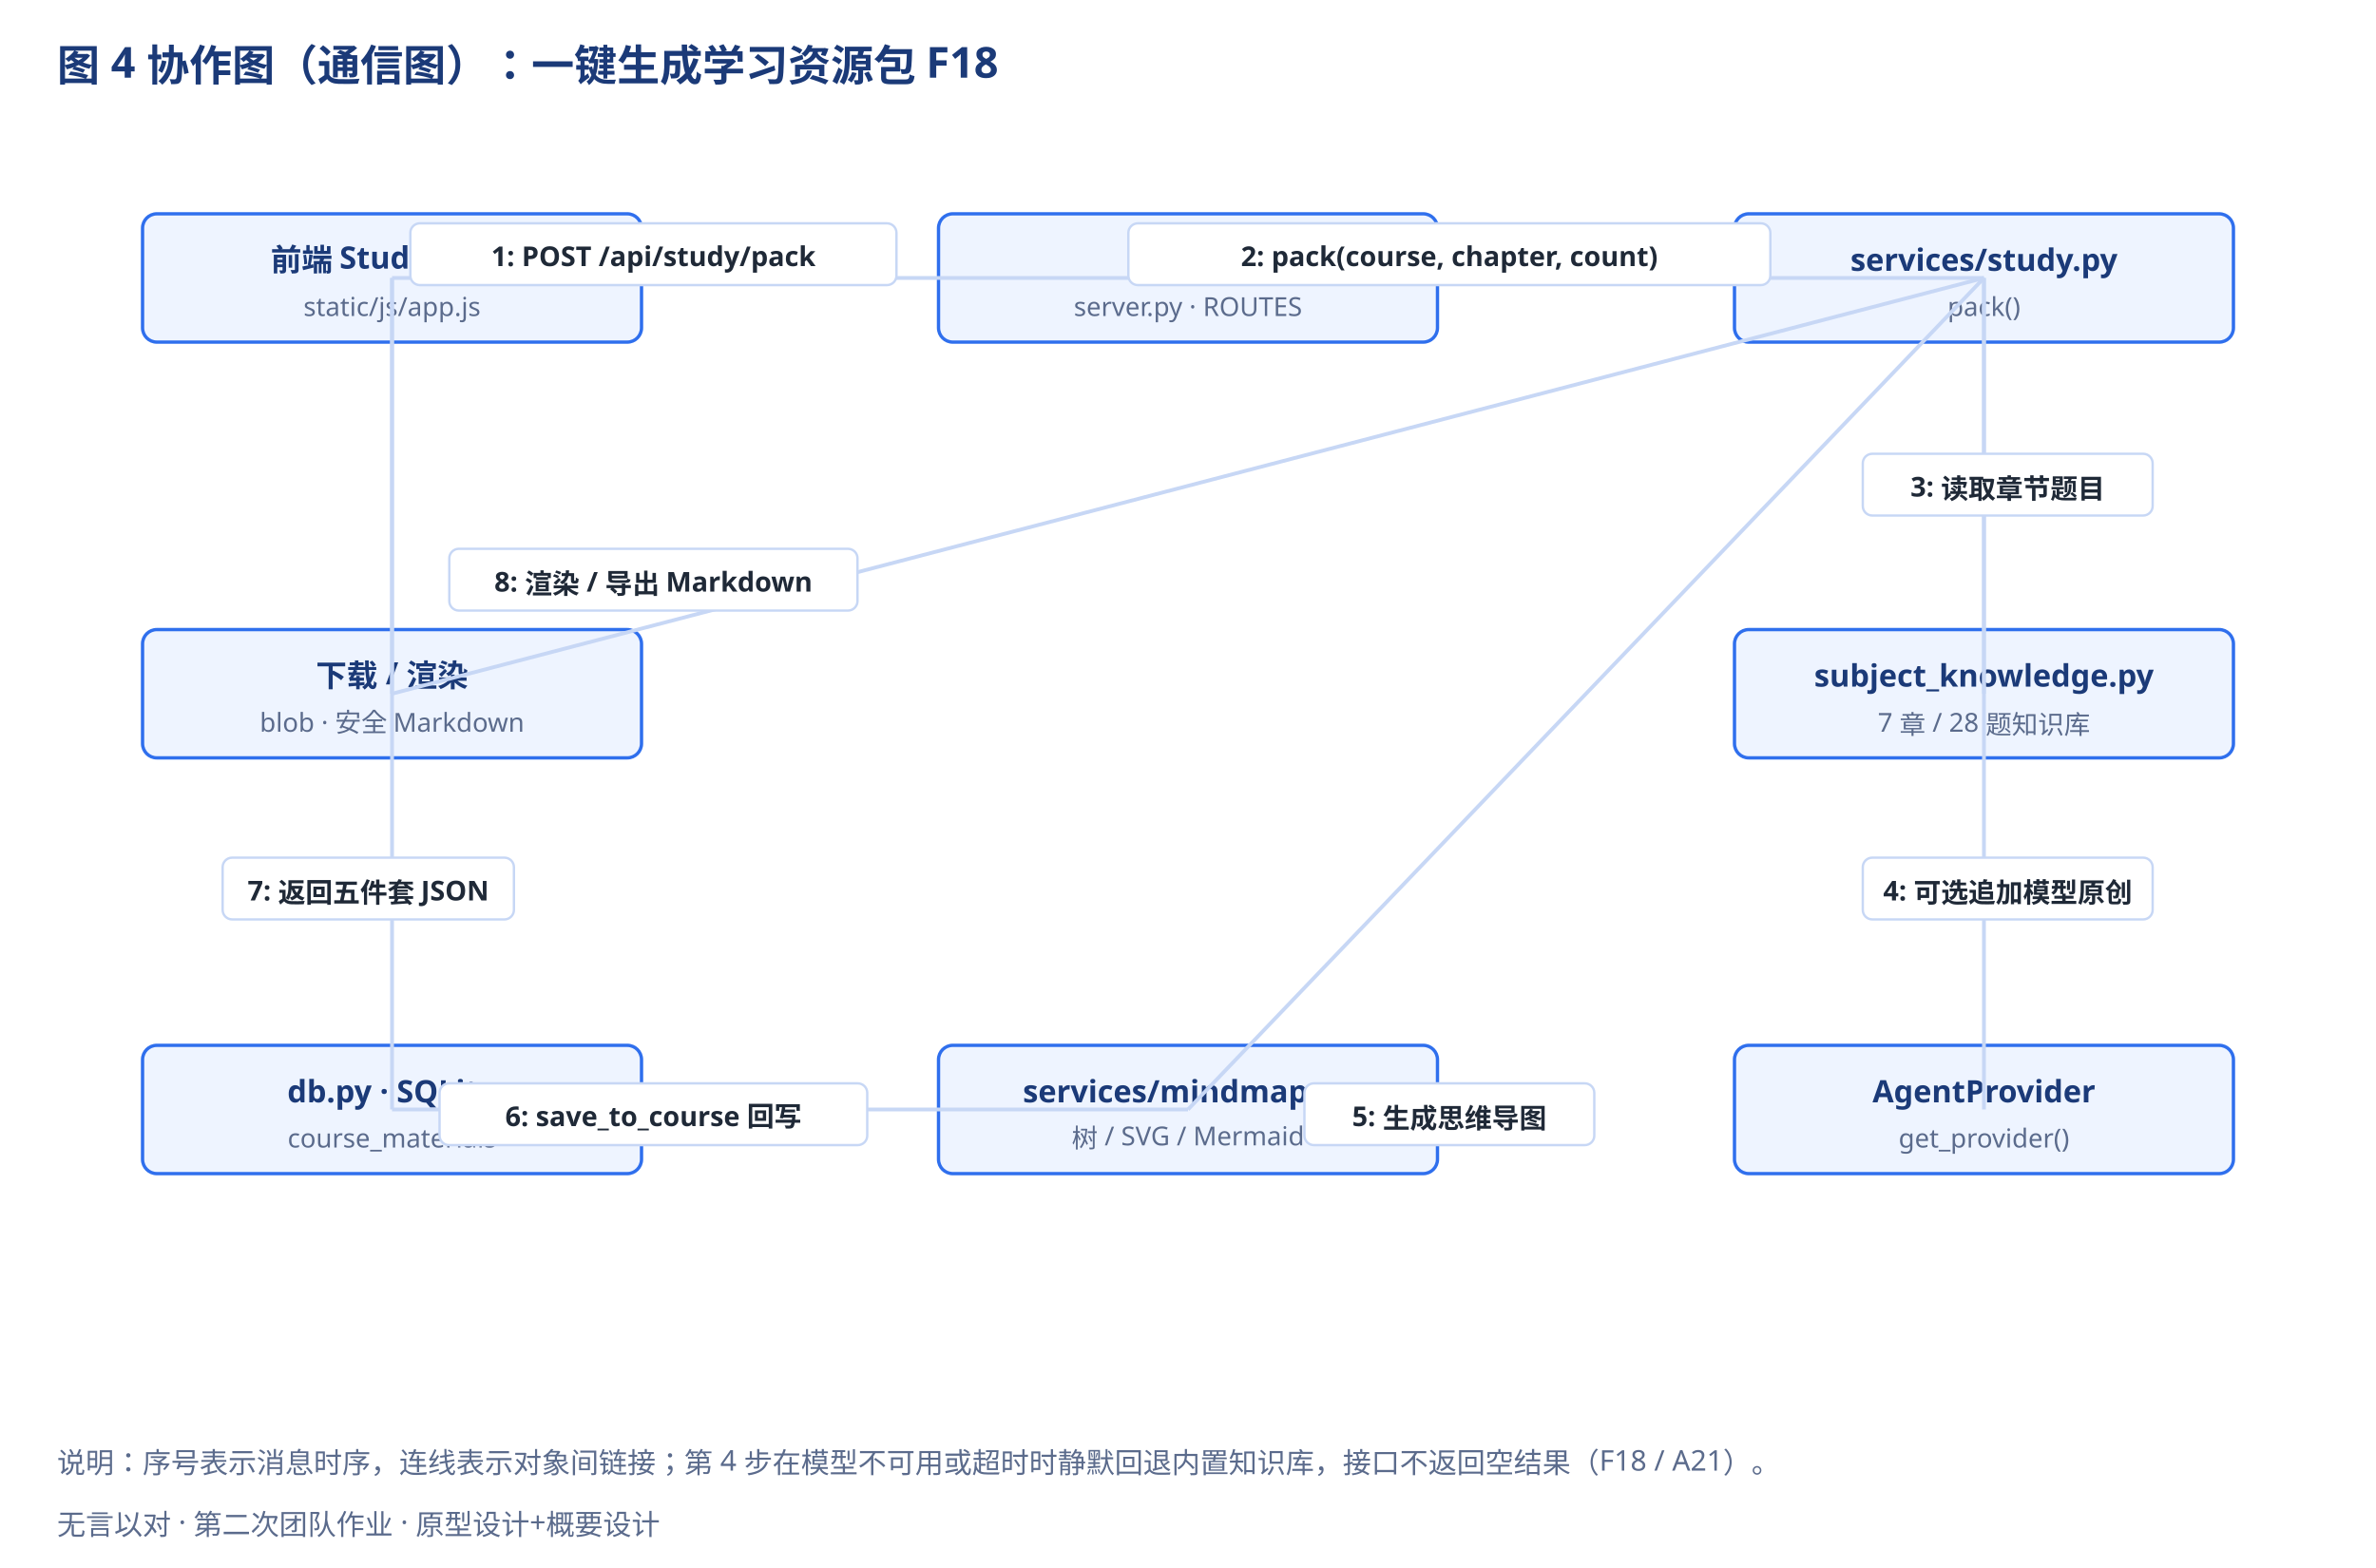
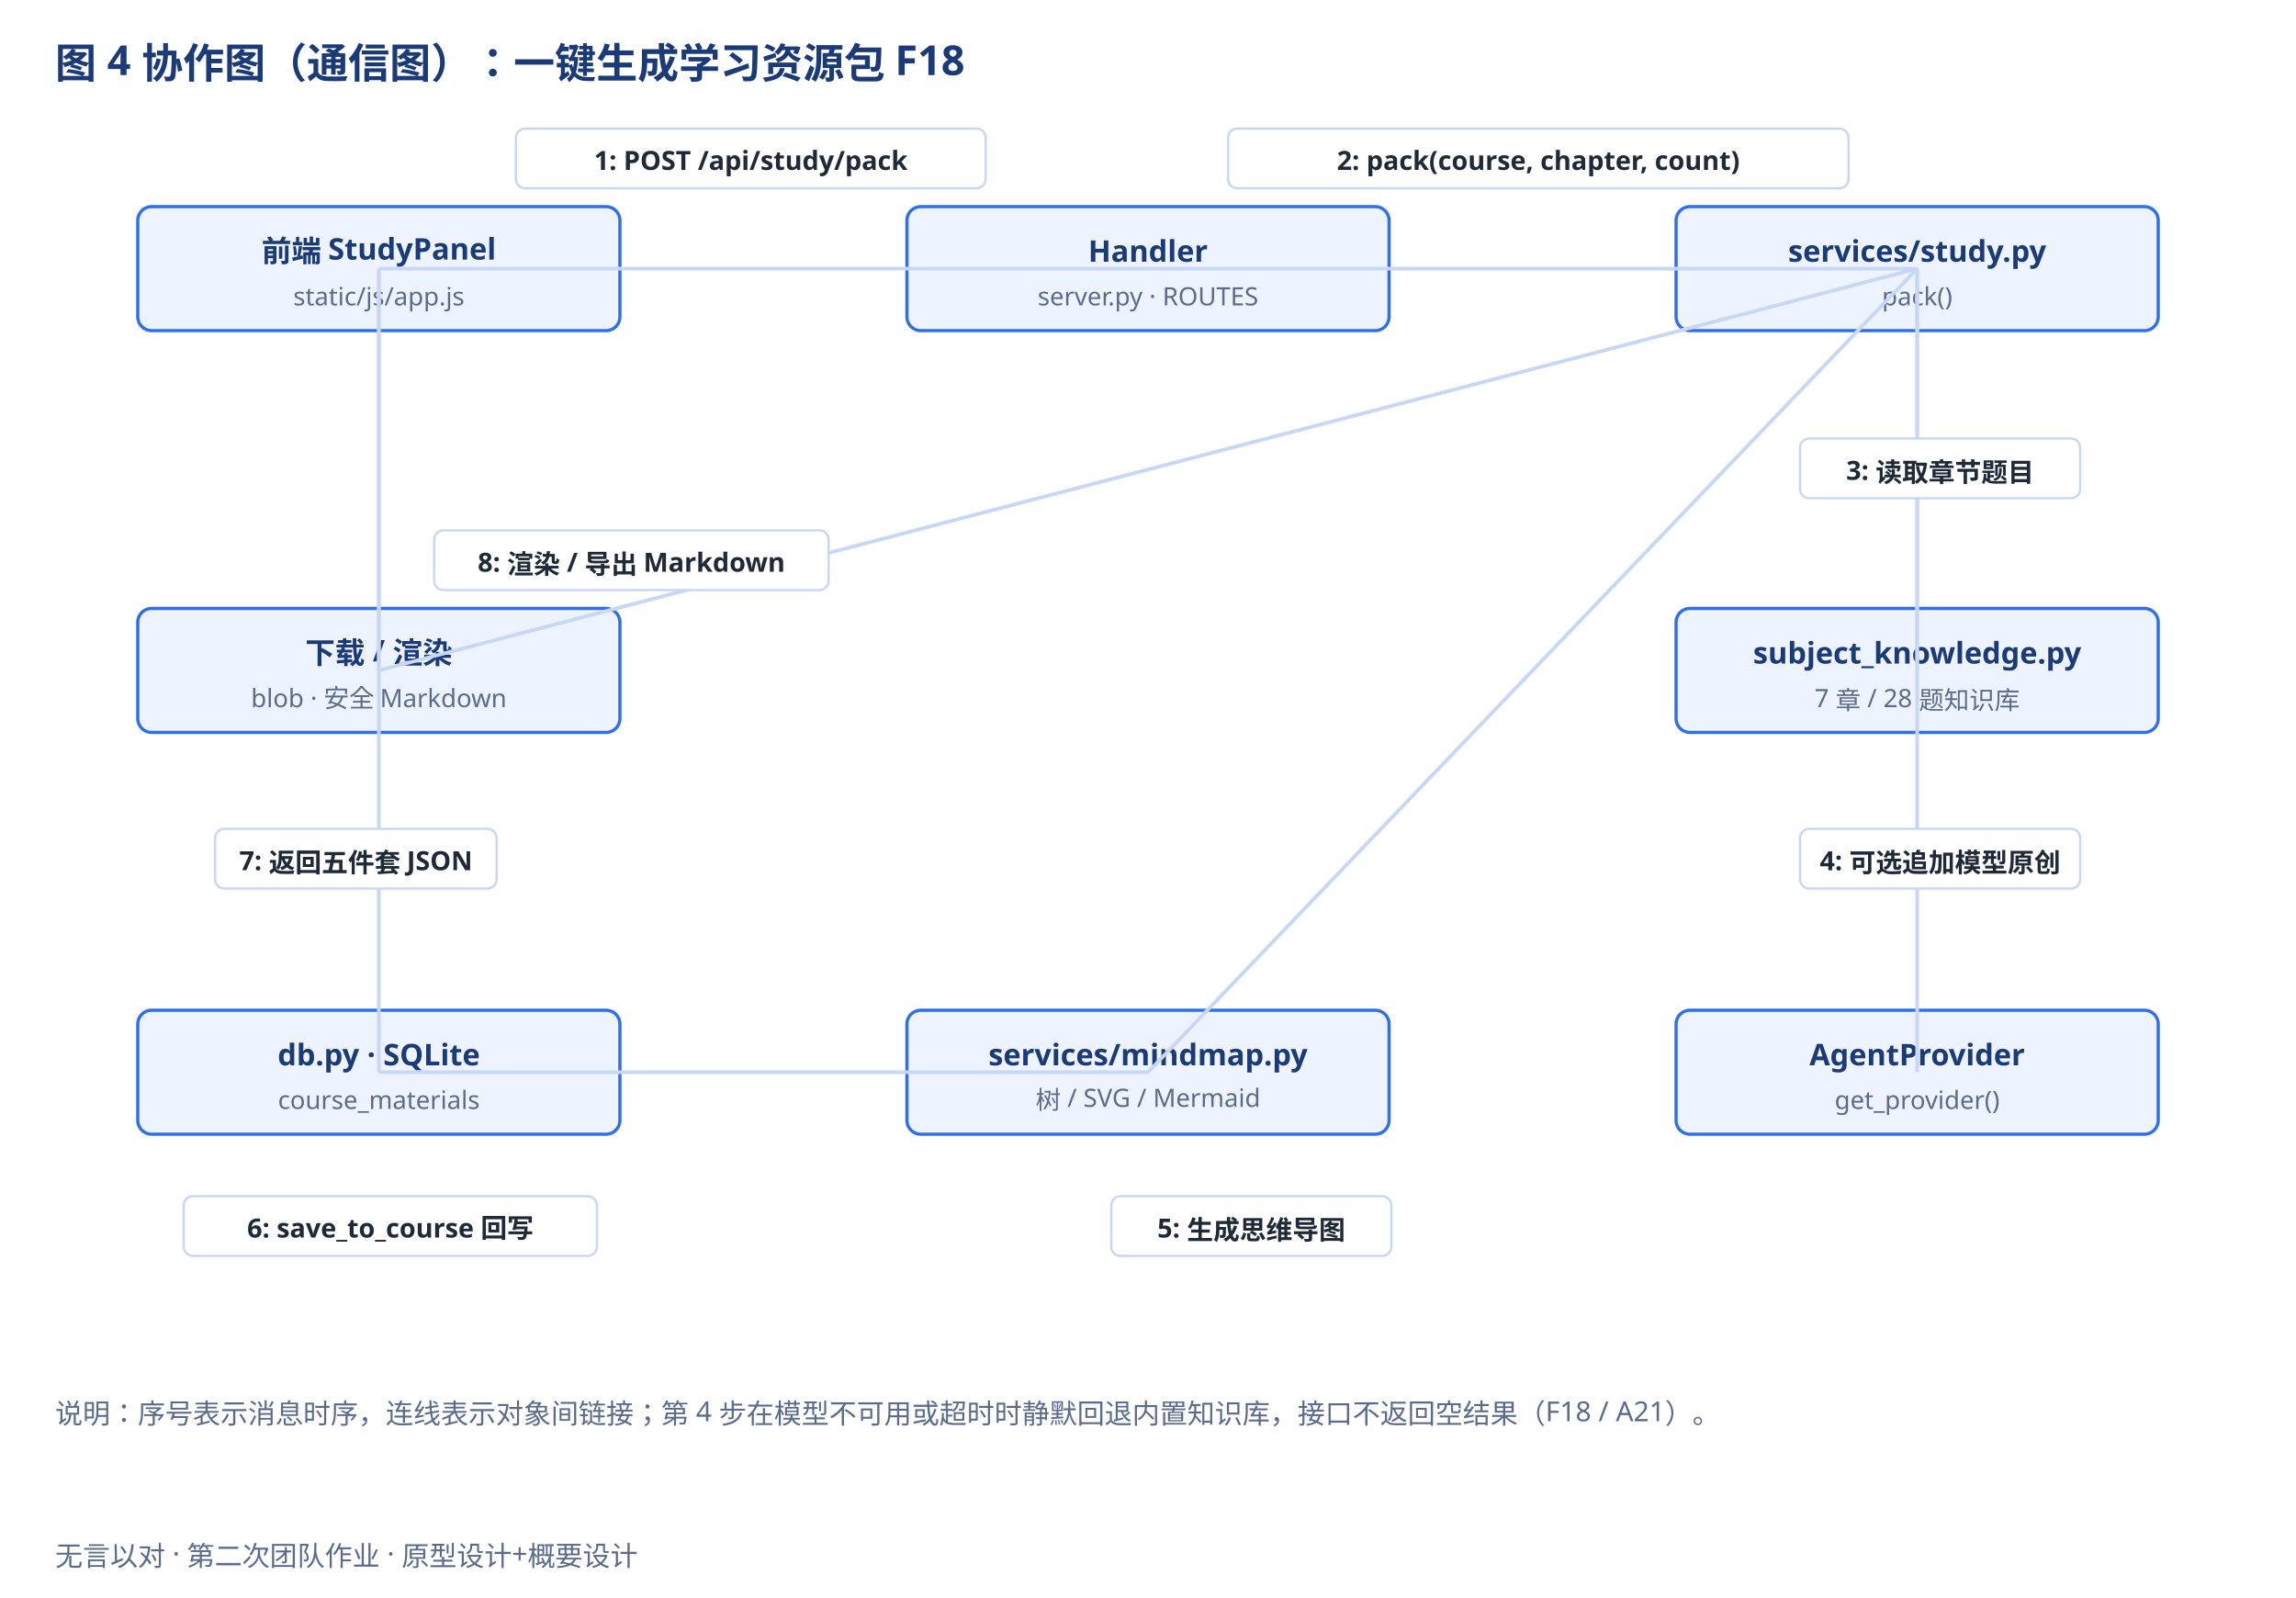
- <svg xmlns="http://www.w3.org/2000/svg" width="1000" height="660" viewBox="0 0 1000 660">
+ <svg xmlns="http://www.w3.org/2000/svg" width="1000" height="696" viewBox="0 0 1000 696">
  <defs>
    <marker id="ar" markerWidth="10" markerHeight="8" refX="9" refY="4" orient="auto" markerUnits="strokeWidth">
      <path d="M0,0 L10,4 L0,8 z" fill="#7C93BF" />
    </marker>
  </defs>
-   <rect x="0" y="0" width="1000" height="660" fill="#FFFFFF" />
+   <rect x="0" y="0" width="1000" height="696" fill="#FFFFFF" />
  <text x="24" y="34" font-size="18" text-anchor="start" font-weight="bold" fill="#1B3A78" font-family="Microsoft YaHei, PingFang SC, SimHei, sans-serif">图 4  协作图（通信图）：一键生成学习资源包 F18</text>
  <rect x="60" y="90" width="210" height="54" rx="6" fill="#EEF4FF" stroke="#2F6FED" stroke-width="1.4" />
  <text x="165.0" y="114" font-size="13" text-anchor="middle" font-weight="bold" fill="#1B3A78" font-family="Microsoft YaHei, PingFang SC, SimHei, sans-serif">前端 StudyPanel</text>
  <text x="165.0" y="133" font-size="11" text-anchor="middle" font-weight="normal" fill="#5B6B8C" font-family="Microsoft YaHei, PingFang SC, SimHei, sans-serif">static/js/app.js</text>
  <rect x="395" y="90" width="210" height="54" rx="6" fill="#EEF4FF" stroke="#2F6FED" stroke-width="1.4" />
  <text x="500.0" y="114" font-size="13" text-anchor="middle" font-weight="bold" fill="#1B3A78" font-family="Microsoft YaHei, PingFang SC, SimHei, sans-serif">Handler</text>
  <text x="500.0" y="133" font-size="11" text-anchor="middle" font-weight="normal" fill="#5B6B8C" font-family="Microsoft YaHei, PingFang SC, SimHei, sans-serif">server.py · ROUTES</text>
  <rect x="730" y="90" width="210" height="54" rx="6" fill="#EEF4FF" stroke="#2F6FED" stroke-width="1.4" />
  <text x="835.0" y="114" font-size="13" text-anchor="middle" font-weight="bold" fill="#1B3A78" font-family="Microsoft YaHei, PingFang SC, SimHei, sans-serif">services/study.py</text>
  <text x="835.0" y="133" font-size="11" text-anchor="middle" font-weight="normal" fill="#5B6B8C" font-family="Microsoft YaHei, PingFang SC, SimHei, sans-serif">pack()</text>
  <rect x="730" y="265" width="210" height="54" rx="6" fill="#EEF4FF" stroke="#2F6FED" stroke-width="1.4" />
  <text x="835.0" y="289" font-size="13" text-anchor="middle" font-weight="bold" fill="#1B3A78" font-family="Microsoft YaHei, PingFang SC, SimHei, sans-serif">subject_knowledge.py</text>
  <text x="835.0" y="308" font-size="11" text-anchor="middle" font-weight="normal" fill="#5B6B8C" font-family="Microsoft YaHei, PingFang SC, SimHei, sans-serif">7 章 / 28 题知识库</text>
  <rect x="730" y="440" width="210" height="54" rx="6" fill="#EEF4FF" stroke="#2F6FED" stroke-width="1.4" />
  <text x="835.0" y="464" font-size="13" text-anchor="middle" font-weight="bold" fill="#1B3A78" font-family="Microsoft YaHei, PingFang SC, SimHei, sans-serif">AgentProvider</text>
  <text x="835.0" y="483" font-size="11" text-anchor="middle" font-weight="normal" fill="#5B6B8C" font-family="Microsoft YaHei, PingFang SC, SimHei, sans-serif">get_provider()</text>
  <rect x="395" y="440" width="210" height="54" rx="6" fill="#EEF4FF" stroke="#2F6FED" stroke-width="1.4" />
  <text x="500.0" y="464" font-size="13" text-anchor="middle" font-weight="bold" fill="#1B3A78" font-family="Microsoft YaHei, PingFang SC, SimHei, sans-serif">services/mindmap.py</text>
  <text x="500.0" y="483" font-size="11" text-anchor="middle" font-weight="normal" fill="#5B6B8C" font-family="Microsoft YaHei, PingFang SC, SimHei, sans-serif">树 / SVG / Mermaid</text>
  <rect x="60" y="440" width="210" height="54" rx="6" fill="#EEF4FF" stroke="#2F6FED" stroke-width="1.4" />
  <text x="165.0" y="464" font-size="13" text-anchor="middle" font-weight="bold" fill="#1B3A78" font-family="Microsoft YaHei, PingFang SC, SimHei, sans-serif">db.py · SQLite</text>
  <text x="165.0" y="483" font-size="11" text-anchor="middle" font-weight="normal" fill="#5B6B8C" font-family="Microsoft YaHei, PingFang SC, SimHei, sans-serif">course_materials</text>
  <rect x="60" y="265" width="210" height="54" rx="6" fill="#EEF4FF" stroke="#2F6FED" stroke-width="1.4" />
  <text x="165.0" y="289" font-size="13" text-anchor="middle" font-weight="bold" fill="#1B3A78" font-family="Microsoft YaHei, PingFang SC, SimHei, sans-serif">下载 / 渲染</text>
  <text x="165.0" y="308" font-size="11" text-anchor="middle" font-weight="normal" fill="#5B6B8C" font-family="Microsoft YaHei, PingFang SC, SimHei, sans-serif">blob · 安全 Markdown</text>
  <line x1="165.0" y1="117.0" x2="500.0" y2="117.0" stroke="#C7D7F5" stroke-width="1.6" />
  <line x1="500.0" y1="117.0" x2="835.0" y2="117.0" stroke="#C7D7F5" stroke-width="1.6" />
  <line x1="835.0" y1="117.0" x2="835.0" y2="292.0" stroke="#C7D7F5" stroke-width="1.6" />
  <line x1="835.0" y1="117.0" x2="835.0" y2="467.0" stroke="#C7D7F5" stroke-width="1.6" />
  <line x1="835.0" y1="117.0" x2="500.0" y2="467.0" stroke="#C7D7F5" stroke-width="1.6" />
  <line x1="500.0" y1="467.0" x2="165.0" y2="467.0" stroke="#C7D7F5" stroke-width="1.6" />
  <line x1="165.0" y1="467.0" x2="165.0" y2="117.0" stroke="#C7D7F5" stroke-width="1.6" />
  <line x1="165.0" y1="117.0" x2="165.0" y2="292.0" stroke="#C7D7F5" stroke-width="1.6" />
  <line x1="165.0" y1="292.0" x2="835.0" y2="117.0" stroke="#C7D7F5" stroke-width="1.6" />
-   <rect x="172.7" y="94" width="204.6" height="26" rx="4" fill="#FFFFFF" stroke="#C7D7F5" stroke-width="1" />
-   <text x="275" y="112" font-size="11.5" text-anchor="middle" font-weight="bold" fill="#1F2937" font-family="Microsoft YaHei, PingFang SC, SimHei, sans-serif">1: POST /api/study/pack</text>
-   <rect x="474.9" y="94" width="270.2" height="26" rx="4" fill="#FFFFFF" stroke="#C7D7F5" stroke-width="1" />
-   <text x="610" y="112" font-size="11.5" text-anchor="middle" font-weight="bold" fill="#1F2937" font-family="Microsoft YaHei, PingFang SC, SimHei, sans-serif">2: pack(course, chapter, count)</text>
+   <rect x="224.7" y="56" width="204.6" height="26" rx="4" fill="#FFFFFF" stroke="#C7D7F5" stroke-width="1" />
+   <text x="327" y="74" font-size="11.5" text-anchor="middle" font-weight="bold" fill="#1F2937" font-family="Microsoft YaHei, PingFang SC, SimHei, sans-serif">1: POST /api/study/pack</text>
+   <rect x="534.9" y="56" width="270.2" height="26" rx="4" fill="#FFFFFF" stroke="#C7D7F5" stroke-width="1" />
+   <text x="670" y="74" font-size="11.5" text-anchor="middle" font-weight="bold" fill="#1F2937" font-family="Microsoft YaHei, PingFang SC, SimHei, sans-serif">2: pack(course, chapter, count)</text>
  <rect x="784.0" y="191" width="122" height="26" rx="4" fill="#FFFFFF" stroke="#C7D7F5" stroke-width="1" />
  <text x="845" y="209" font-size="11.5" text-anchor="middle" font-weight="bold" fill="#1F2937" font-family="Microsoft YaHei, PingFang SC, SimHei, sans-serif">3: 读取章节题目</text>
  <rect x="784.0" y="361" width="122" height="26" rx="4" fill="#FFFFFF" stroke="#C7D7F5" stroke-width="1" />
  <text x="845" y="379" font-size="11.5" text-anchor="middle" font-weight="bold" fill="#1F2937" font-family="Microsoft YaHei, PingFang SC, SimHei, sans-serif">4: 可选追加模型原创</text>
-   <rect x="549.0" y="456" width="122" height="26" rx="4" fill="#FFFFFF" stroke="#C7D7F5" stroke-width="1" />
-   <text x="610" y="474" font-size="11.5" text-anchor="middle" font-weight="bold" fill="#1F2937" font-family="Microsoft YaHei, PingFang SC, SimHei, sans-serif">5: 生成思维导图</text>
-   <rect x="185.0" y="456" width="180.0" height="26" rx="4" fill="#FFFFFF" stroke="#C7D7F5" stroke-width="1" />
-   <text x="275" y="474" font-size="11.5" text-anchor="middle" font-weight="bold" fill="#1F2937" font-family="Microsoft YaHei, PingFang SC, SimHei, sans-serif">6: save_to_course 回写</text>
+   <rect x="484.0" y="521" width="122" height="26" rx="4" fill="#FFFFFF" stroke="#C7D7F5" stroke-width="1" />
+   <text x="545" y="539" font-size="11.5" text-anchor="middle" font-weight="bold" fill="#1F2937" font-family="Microsoft YaHei, PingFang SC, SimHei, sans-serif">5: 生成思维导图</text>
+   <rect x="80.0" y="521" width="180.0" height="26" rx="4" fill="#FFFFFF" stroke="#C7D7F5" stroke-width="1" />
+   <text x="170" y="539" font-size="11.5" text-anchor="middle" font-weight="bold" fill="#1F2937" font-family="Microsoft YaHei, PingFang SC, SimHei, sans-serif">6: save_to_course 回写</text>
  <rect x="93.7" y="361" width="122.6" height="26" rx="4" fill="#FFFFFF" stroke="#C7D7F5" stroke-width="1" />
  <text x="155" y="379" font-size="11.5" text-anchor="middle" font-weight="bold" fill="#1F2937" font-family="Microsoft YaHei, PingFang SC, SimHei, sans-serif">7: 返回五件套 JSON</text>
  <rect x="189.1" y="231" width="171.8" height="26" rx="4" fill="#FFFFFF" stroke="#C7D7F5" stroke-width="1" />
  <text x="275" y="249" font-size="11.5" text-anchor="middle" font-weight="bold" fill="#1F2937" font-family="Microsoft YaHei, PingFang SC, SimHei, sans-serif">8: 渲染 / 导出 Markdown</text>
  <text x="24" y="620" font-size="12" text-anchor="start" font-weight="normal" fill="#5B6B8C" font-family="Microsoft YaHei, PingFang SC, SimHei, sans-serif">说明：序号表示消息时序，连线表示对象间链接；第 4 步在模型不可用或超时时静默回退内置知识库，接口不返回空结果（F18 / A21）。</text>
-   <text x="24" y="646" font-size="12" text-anchor="start" font-weight="normal" fill="#5B6B8C" font-family="Microsoft YaHei, PingFang SC, SimHei, sans-serif">无言以对 · 第二次团队作业 · 原型设计+概要设计</text>
+   <text x="24" y="682" font-size="12" text-anchor="start" font-weight="normal" fill="#5B6B8C" font-family="Microsoft YaHei, PingFang SC, SimHei, sans-serif">无言以对 · 第二次团队作业 · 原型设计+概要设计</text>
</svg>
